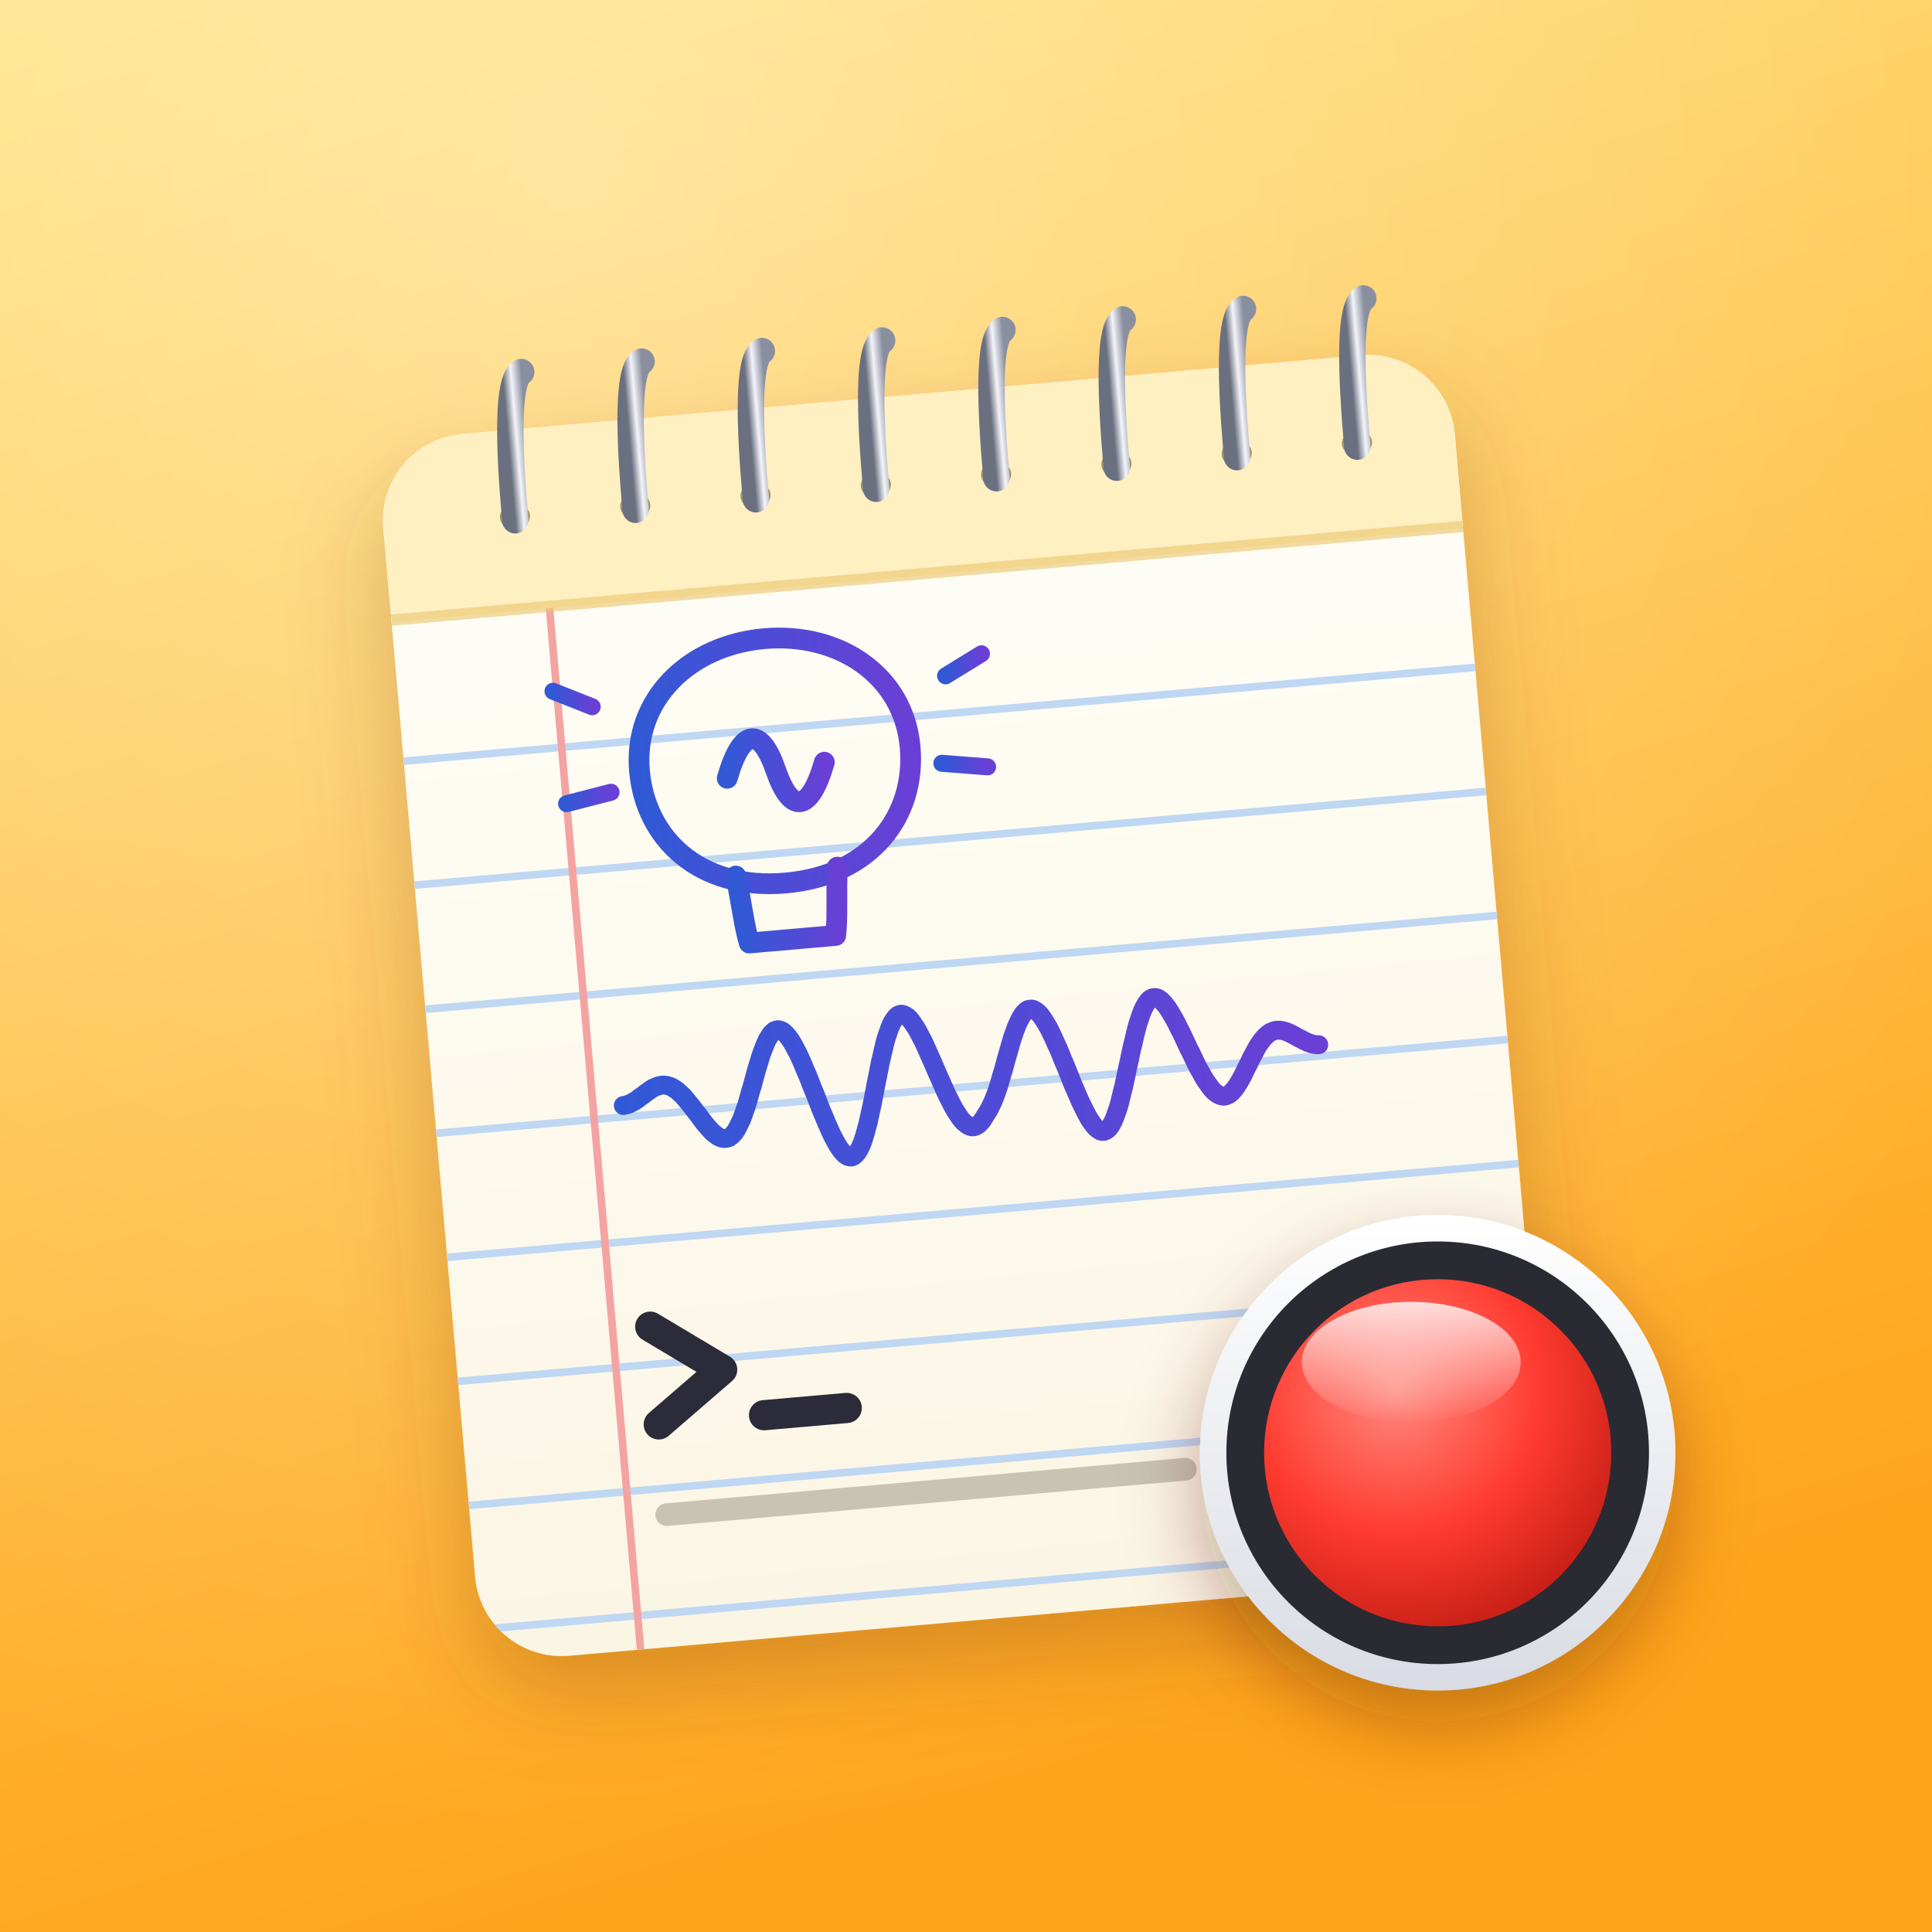
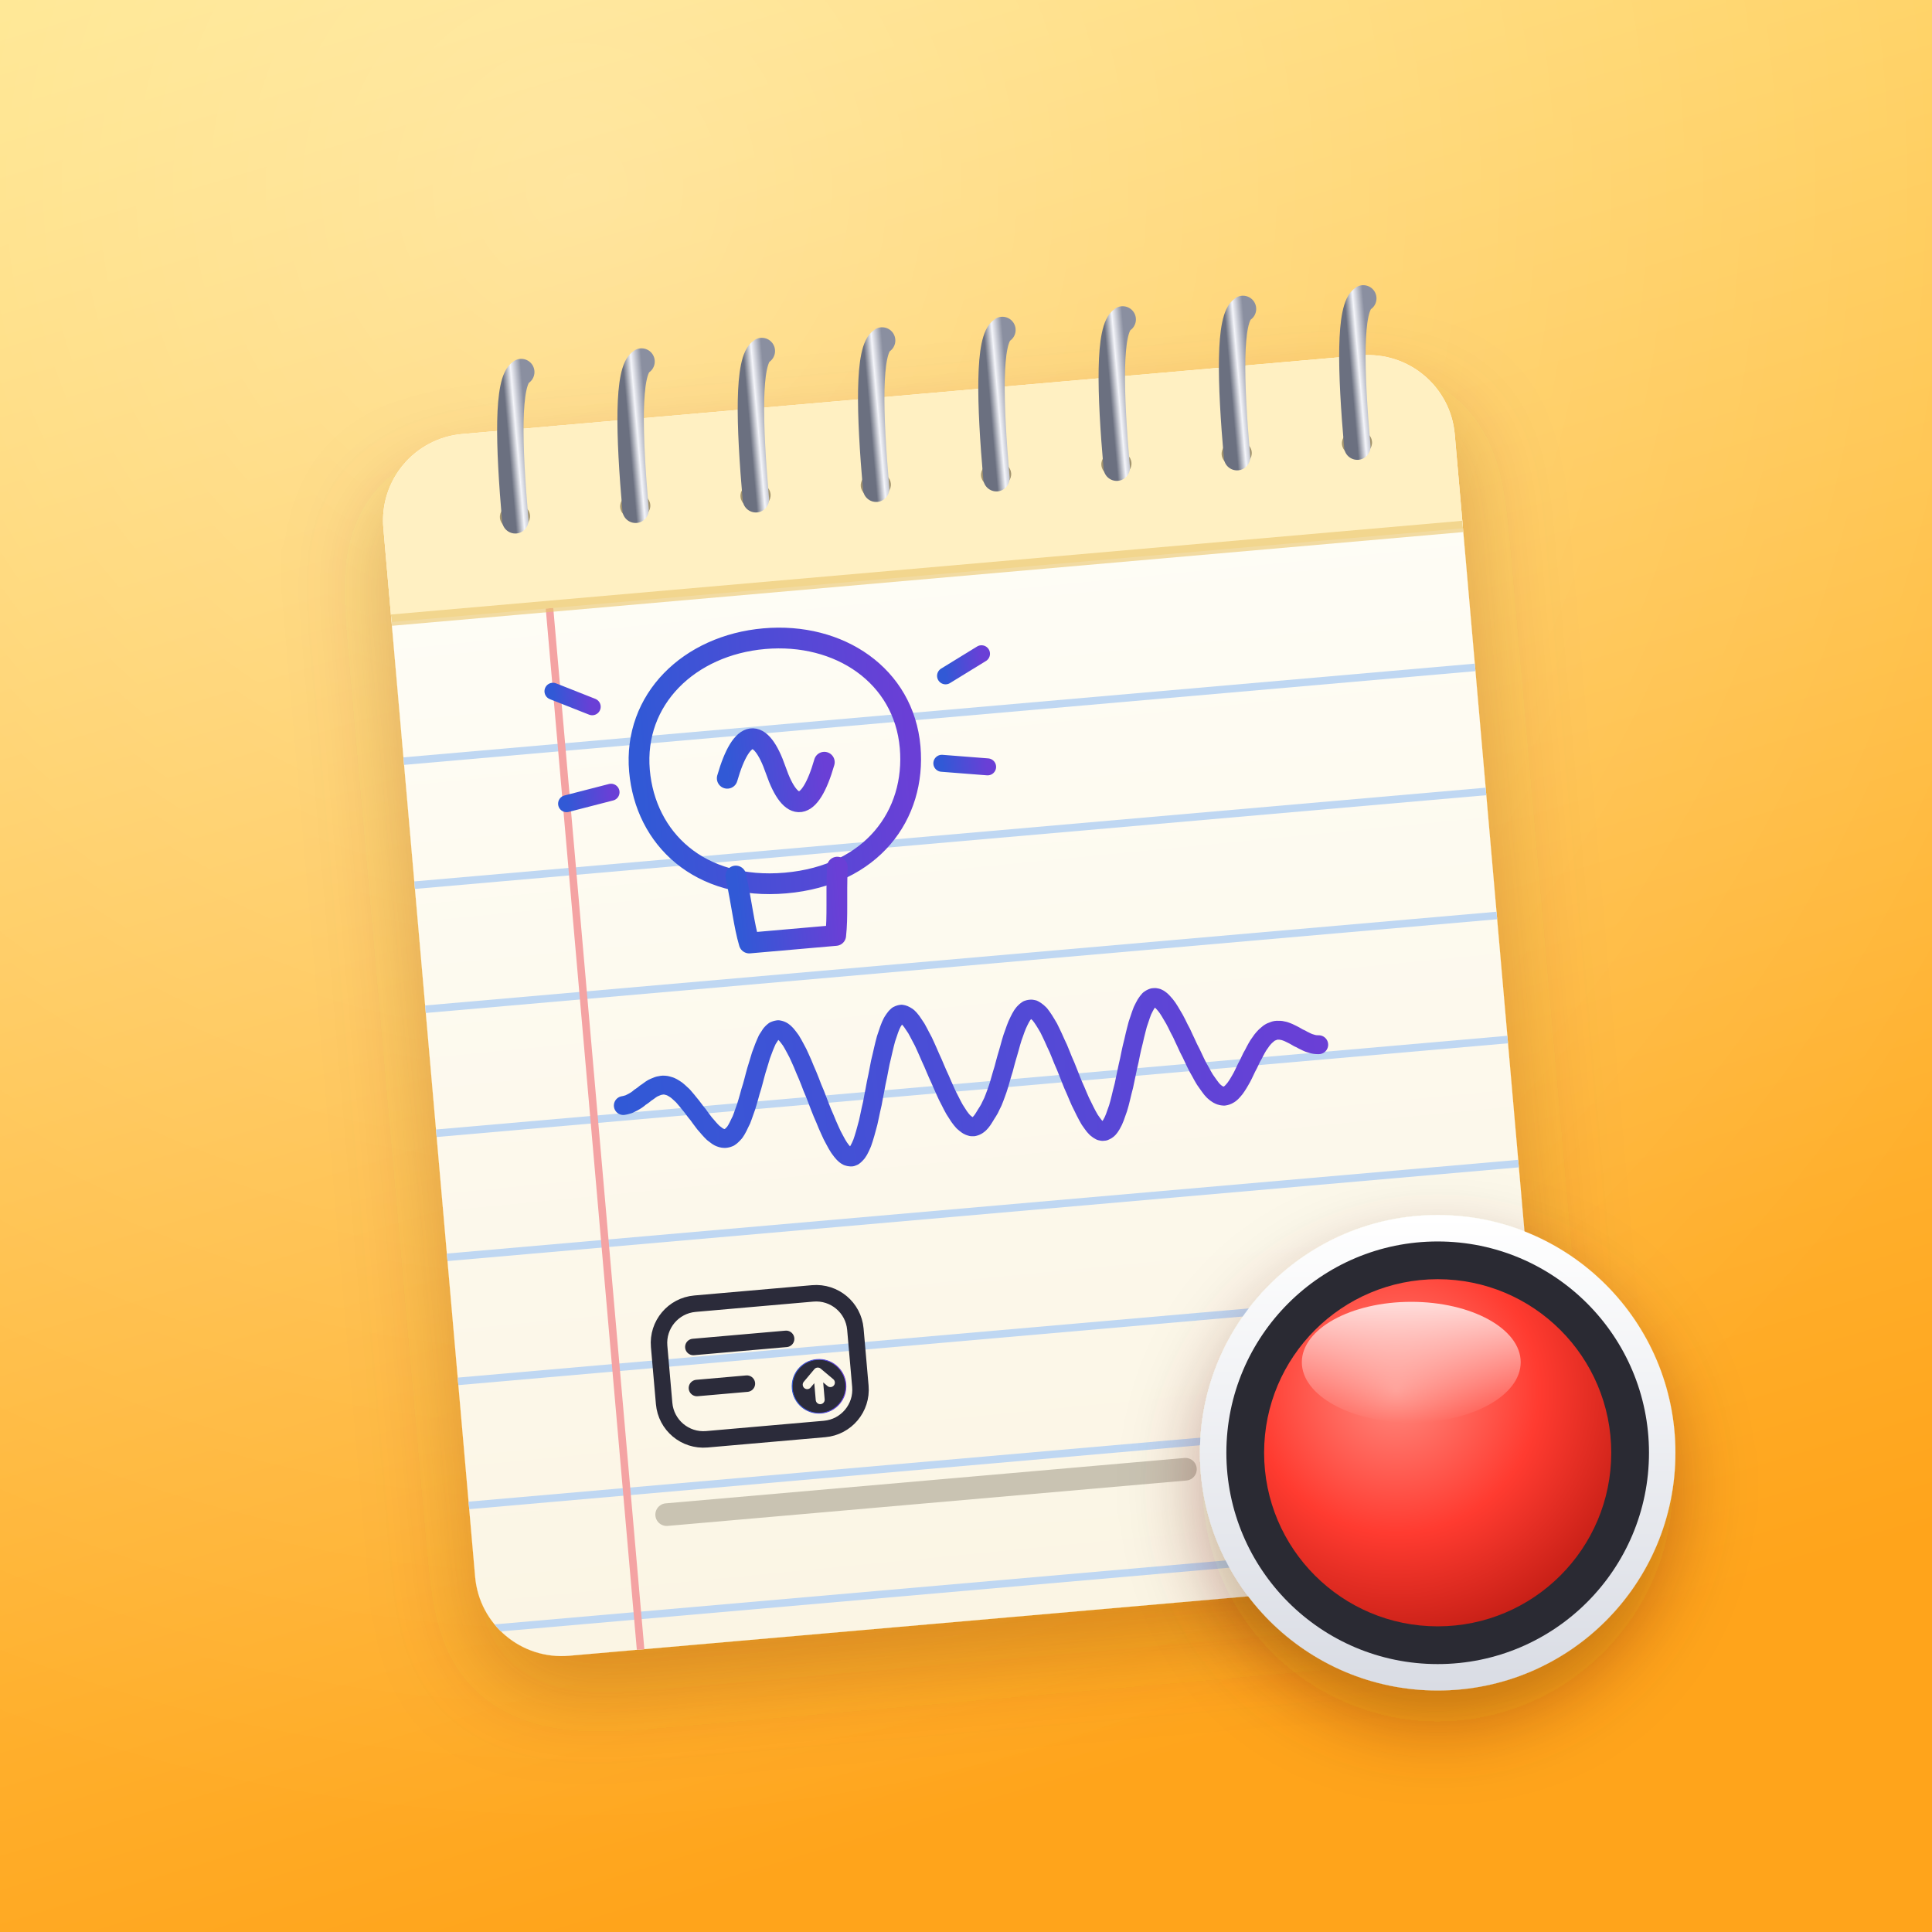
<svg xmlns="http://www.w3.org/2000/svg" width="1024" height="1024" viewBox="0 0 1024 1024">
  <defs>
    <linearGradient id="bg" x1="0" y1="0" x2="0.3" y2="1">
      <stop offset="0" stop-color="#FFE27A" />
      <stop offset="1" stop-color="#FFA41B" />
    </linearGradient>
    <radialGradient id="sheen" cx="0.3" cy="0.1" r="0.85">
      <stop offset="0" stop-color="#FFFFFF" stop-opacity="0.35" />
      <stop offset="1" stop-color="#FFFFFF" stop-opacity="0" />
    </radialGradient>
    <linearGradient id="paper" x1="0" y1="0" x2="0" y2="1">
      <stop offset="0" stop-color="#FFFEF8" />
      <stop offset="1" stop-color="#FBF5E4" />
    </linearGradient>
    <linearGradient id="coil" x1="0" y1="0" x2="1" y2="0">
      <stop offset="0" stop-color="#6B7080" />
      <stop offset="0.45" stop-color="#F4F5FA" />
      <stop offset="1" stop-color="#8A8FA0" />
    </linearGradient>
    <linearGradient id="ink" x1="0" y1="0" x2="1" y2="0">
      <stop offset="0" stop-color="#3159D6" />
      <stop offset="1" stop-color="#6A3FD6" />
    </linearGradient>
    <radialGradient id="rec" cx="0.38" cy="0.32" r="0.75">
      <stop offset="0" stop-color="#FF8A80" />
      <stop offset="0.55" stop-color="#FF3B30" />
      <stop offset="1" stop-color="#C21D14" />
    </radialGradient>
    <linearGradient id="ringG" x1="0" y1="0" x2="0" y2="1">
      <stop offset="0" stop-color="#FFFFFF" />
      <stop offset="1" stop-color="#D9DCE4" />
    </linearGradient>
    <linearGradient id="recSpec" x1="0" y1="0" x2="0" y2="1">
      <stop offset="0" stop-color="#FFFFFF" stop-opacity="0.8" />
      <stop offset="1" stop-color="#FFFFFF" stop-opacity="0" />
    </linearGradient>
    <filter id="pageSh" filterUnits="userSpaceOnUse" x="-200" y="-200" width="1424" height="1424">
      <feDropShadow dx="0" dy="22" stdDeviation="24" flood-color="#7A3D00" flood-opacity="0.28" />
    </filter>
    <filter id="recSh" filterUnits="userSpaceOnUse" x="-200" y="-200" width="1424" height="1424">
      <feDropShadow dx="0" dy="18" stdDeviation="20" flood-color="#5A1A00" flood-opacity="0.35" />
    </filter>
    <filter id="b3" filterUnits="userSpaceOnUse" x="-200" y="-200" width="1424" height="1424">
      <feGaussianBlur stdDeviation="3" />
    </filter>
    <clipPath id="pageClip">
      <rect x="0" y="0" width="570" height="650" rx="46" />
    </clipPath>
  </defs>
  <rect width="1024" height="1024" fill="url(#bg)" />
  <rect width="1024" height="1024" fill="url(#sheen)" />
  <g transform="translate(226 208) rotate(-5 285 320)">
    <g filter="url(#pageSh)">
      <rect x="0" y="0" width="570" height="650" rx="46" fill="url(#paper)" />
    </g>
    <g clip-path="url(#pageClip)">
      <line x1="0" y1="170" x2="570" y2="170" stroke="#BFD7F2" stroke-width="4" />
      <line x1="0" y1="236" x2="570" y2="236" stroke="#BFD7F2" stroke-width="4" />
      <line x1="0" y1="302" x2="570" y2="302" stroke="#BFD7F2" stroke-width="4" />
      <line x1="0" y1="368" x2="570" y2="368" stroke="#BFD7F2" stroke-width="4" />
      <line x1="0" y1="434" x2="570" y2="434" stroke="#BFD7F2" stroke-width="4" />
      <line x1="0" y1="500" x2="570" y2="500" stroke="#BFD7F2" stroke-width="4" />
      <line x1="0" y1="566" x2="570" y2="566" stroke="#BFD7F2" stroke-width="4" />
      <line x1="0" y1="632" x2="570" y2="632" stroke="#BFD7F2" stroke-width="4" />
      <line x1="84" y1="96" x2="84" y2="650" stroke="#F4A3A3" stroke-width="4" />
      <rect x="0" y="0" width="570" height="96" fill="#FFF0C2" />
      <rect x="0" y="92" width="570" height="6" fill="#E9C46A" opacity="0.6" />
    </g>
    <rect x="62" y="40" width="16" height="12" rx="6" fill="#5A4A2A" opacity="0.55" />
    <path d="M 70 48 C 70 8 72 -26 80 -30" fill="none" stroke="url(#coil)" stroke-width="14" stroke-linecap="round" />
    <rect x="126" y="40" width="16" height="12" rx="6" fill="#5A4A2A" opacity="0.55" />
    <path d="M 134 48 C 134 8 136 -26 144 -30" fill="none" stroke="url(#coil)" stroke-width="14" stroke-linecap="round" />
    <rect x="190" y="40" width="16" height="12" rx="6" fill="#5A4A2A" opacity="0.55" />
    <path d="M 198 48 C 198 8 200 -26 208 -30" fill="none" stroke="url(#coil)" stroke-width="14" stroke-linecap="round" />
    <rect x="254" y="40" width="16" height="12" rx="6" fill="#5A4A2A" opacity="0.55" />
    <path d="M 262 48 C 262 8 264 -26 272 -30" fill="none" stroke="url(#coil)" stroke-width="14" stroke-linecap="round" />
    <rect x="318" y="40" width="16" height="12" rx="6" fill="#5A4A2A" opacity="0.55" />
    <path d="M 326 48 C 326 8 328 -26 336 -30" fill="none" stroke="url(#coil)" stroke-width="14" stroke-linecap="round" />
    <rect x="382" y="40" width="16" height="12" rx="6" fill="#5A4A2A" opacity="0.55" />
    <path d="M 390 48 C 390 8 392 -26 400 -30" fill="none" stroke="url(#coil)" stroke-width="14" stroke-linecap="round" />
    <rect x="446" y="40" width="16" height="12" rx="6" fill="#5A4A2A" opacity="0.55" />
    <path d="M 454 48 C 454 8 456 -26 464 -30" fill="none" stroke="url(#coil)" stroke-width="14" stroke-linecap="round" />
    <rect x="510" y="40" width="16" height="12" rx="6" fill="#5A4A2A" opacity="0.55" />
    <path d="M 518 48 C 518 8 520 -26 528 -30" fill="none" stroke="url(#coil)" stroke-width="14" stroke-linecap="round" />
    <g fill="none" stroke="url(#ink)" stroke-linecap="round" stroke-linejoin="round">
      <g stroke-width="11">
        <path d="M 196 252 C 150 252 124 222 124 186 C 124 148 156 122 196 122 C 236 122 268 148 268 186 C 268 222 242 252 196 252" />
        <path d="M 170 246 C 172 262 172 272 174 282 L 220 282 C 222 272 222 262 224 246" />
        <path d="M 176 298 L 218 298" />
        <path d="M 170 194 C 180 168 190 168 196 192 C 202 216 212 216 222 190" />
      </g>
      <g stroke-width="9">
        <path d="M 102 150 L 82 140" />
        <path d="M 108 196 L 84 200" />
        <path d="M 290 150 L 310 140" />
        <path d="M 284 196 L 308 200" />
        <path d="M 196 104 L 196 82" />
      </g>
      <path d="M 100.0 362.0 L 101.0 361.9 L 102.1 361.7 L 103.1 361.5 L 104.1 361.1 L 105.1 360.7 L 106.2 360.2 L 107.2 359.7 L 108.2 359.1 L 109.2 358.4 L 110.3 357.8 L 111.3 357.2 L 112.3 356.5 L 113.4 355.9 L 114.4 355.3 L 115.4 354.7 L 116.4 354.2 L 117.5 353.8 L 118.5 353.5 L 119.5 353.2 L 120.6 353.1 L 121.6 353.0 L 122.6 353.1 L 123.6 353.3 L 124.7 353.7 L 125.7 354.1 L 126.7 354.7 L 127.8 355.5 L 128.8 356.3 L 129.8 357.3 L 130.8 358.4 L 131.9 359.6 L 132.9 361.0 L 133.9 362.4 L 134.9 363.9 L 136.0 365.5 L 137.0 367.1 L 138.0 368.7 L 139.1 370.3 L 140.1 372.0 L 141.1 373.6 L 142.1 375.2 L 143.2 376.7 L 144.2 378.1 L 145.2 379.4 L 146.2 380.6 L 147.3 381.6 L 148.3 382.5 L 149.3 383.2 L 150.4 383.7 L 151.4 384.0 L 152.4 384.1 L 153.4 384.0 L 154.5 383.7 L 155.5 383.1 L 156.5 382.3 L 157.6 381.3 L 158.6 380.0 L 159.6 378.5 L 160.6 376.8 L 161.7 375.0 L 162.7 372.9 L 163.7 370.7 L 164.8 368.3 L 165.8 365.8 L 166.8 363.2 L 167.8 360.5 L 168.9 357.8 L 169.9 355.1 L 170.9 352.3 L 171.9 349.6 L 173.0 346.9 L 174.0 344.4 L 175.0 341.9 L 176.1 339.6 L 177.1 337.5 L 178.1 335.6 L 179.1 333.8 L 180.2 332.4 L 181.2 331.1 L 182.2 330.2 L 183.2 329.5 L 184.3 329.2 L 185.3 329.1 L 186.3 329.4 L 187.4 330.0 L 188.4 330.9 L 189.4 332.1 L 190.4 333.6 L 191.5 335.4 L 192.5 337.5 L 193.5 339.8 L 194.6 342.4 L 195.6 345.2 L 196.6 348.1 L 197.6 351.3 L 198.7 354.6 L 199.7 357.9 L 200.7 361.4 L 201.8 364.8 L 202.8 368.3 L 203.8 371.8 L 204.8 375.1 L 205.9 378.4 L 206.9 381.6 L 207.9 384.5 L 208.9 387.3 L 210.0 389.9 L 211.0 392.2 L 212.0 394.2 L 213.1 396.0 L 214.1 397.4 L 215.1 398.5 L 216.1 399.2 L 217.2 399.6 L 218.2 399.7 L 219.2 399.4 L 220.2 398.7 L 221.3 397.7 L 222.3 396.4 L 223.3 394.8 L 224.4 392.8 L 225.4 390.5 L 226.4 388.0 L 227.4 385.3 L 228.5 382.3 L 229.5 379.1 L 230.5 375.8 L 231.6 372.4 L 232.6 368.8 L 233.6 365.3 L 234.6 361.7 L 235.7 358.1 L 236.7 354.6 L 237.7 351.1 L 238.8 347.8 L 239.8 344.7 L 240.8 341.7 L 241.8 338.9 L 242.9 336.4 L 243.9 334.1 L 244.9 332.1 L 245.9 330.4 L 247.0 329.0 L 248.0 327.9 L 249.0 327.1 L 250.1 326.7 L 251.1 326.6 L 252.1 326.9 L 253.1 327.5 L 254.2 328.3 L 255.2 329.5 L 256.2 331.0 L 257.2 332.8 L 258.3 334.8 L 259.3 337.1 L 260.3 339.5 L 261.4 342.1 L 262.4 344.9 L 263.4 347.8 L 264.4 350.8 L 265.5 353.9 L 266.5 357.0 L 267.5 360.0 L 268.6 363.1 L 269.6 366.1 L 270.6 369.0 L 271.6 371.8 L 272.7 374.5 L 273.7 377.0 L 274.7 379.3 L 275.8 381.4 L 276.8 383.3 L 277.8 384.9 L 278.8 386.3 L 279.9 387.4 L 280.9 388.3 L 281.9 388.9 L 282.9 389.3 L 284.0 389.4 L 285.0 389.2 L 286.0 388.8 L 287.1 388.1 L 288.1 387.2 L 289.1 386.1 L 290.1 384.8 L 291.2 383.3 L 292.2 382.0 L 293.2 380.6 L 294.2 378.9 L 295.3 377.1 L 296.3 375.1 L 297.3 373.0 L 298.4 370.6 L 299.4 368.2 L 300.4 365.6 L 301.4 363.0 L 302.5 360.3 L 303.5 357.5 L 304.5 354.8 L 305.6 352.0 L 306.6 349.4 L 307.6 346.7 L 308.6 344.2 L 309.7 341.8 L 310.7 339.6 L 311.7 337.6 L 312.8 335.7 L 313.8 334.1 L 314.8 332.7 L 315.8 331.6 L 316.9 330.7 L 317.9 330.1 L 318.9 329.9 L 319.9 329.9 L 321.0 330.2 L 322.0 330.9 L 323.0 331.8 L 324.1 333.0 L 325.1 334.6 L 326.1 336.4 L 327.1 338.4 L 328.2 340.7 L 329.2 343.3 L 330.2 346.0 L 331.2 348.9 L 332.3 351.9 L 333.3 355.1 L 334.3 358.4 L 335.4 361.7 L 336.4 365.0 L 337.4 368.4 L 338.4 371.7 L 339.5 374.9 L 340.5 378.0 L 341.5 381.0 L 342.6 383.8 L 343.6 386.4 L 344.6 388.8 L 345.6 391.0 L 346.7 392.9 L 347.7 394.5 L 348.7 395.8 L 349.8 396.8 L 350.8 397.5 L 351.8 397.8 L 352.8 397.8 L 353.9 397.4 L 354.9 396.8 L 355.9 395.8 L 356.9 394.5 L 358.0 392.8 L 359.0 390.9 L 360.0 388.7 L 361.1 386.3 L 362.1 383.7 L 363.1 380.8 L 364.1 377.8 L 365.2 374.7 L 366.2 371.4 L 367.2 368.1 L 368.2 364.8 L 369.3 361.4 L 370.3 358.0 L 371.3 354.8 L 372.4 351.6 L 373.4 348.5 L 374.4 345.6 L 375.4 342.8 L 376.5 340.3 L 377.5 338.0 L 378.5 335.9 L 379.6 334.1 L 380.6 332.6 L 381.6 331.4 L 382.6 330.4 L 383.7 329.8 L 384.7 329.5 L 385.7 329.5 L 386.8 329.8 L 387.8 330.4 L 388.8 331.3 L 389.8 332.5 L 390.9 334.0 L 391.9 335.6 L 392.9 337.5 L 393.9 339.6 L 395.0 341.9 L 396.0 344.3 L 397.0 346.9 L 398.1 349.5 L 399.1 352.3 L 400.1 355.0 L 401.1 357.8 L 402.2 360.5 L 403.2 363.2 L 404.2 365.9 L 405.2 368.4 L 406.3 370.8 L 407.3 373.1 L 408.3 375.2 L 409.4 377.1 L 410.4 378.8 L 411.4 380.4 L 412.4 381.7 L 413.5 382.8 L 414.5 383.6 L 415.5 384.2 L 416.6 384.6 L 417.6 384.8 L 418.6 384.7 L 419.6 384.4 L 420.7 383.9 L 421.7 383.2 L 422.7 382.3 L 423.8 381.2 L 424.8 380.0 L 425.8 378.7 L 426.8 377.3 L 427.9 375.7 L 428.9 374.1 L 429.9 372.4 L 430.9 370.7 L 432.0 369.0 L 433.0 367.3 L 434.0 365.6 L 435.1 364.0 L 436.1 362.4 L 437.1 360.9 L 438.1 359.5 L 439.2 358.2 L 440.2 357.0 L 441.2 356.0 L 442.2 355.1 L 443.3 354.3 L 444.3 353.6 L 445.3 353.1 L 446.4 352.8 L 447.4 352.5 L 448.4 352.4 L 449.4 352.5 L 450.5 352.6 L 451.5 352.9 L 452.5 353.2 L 453.6 353.7 L 454.6 354.2 L 455.6 354.8 L 456.6 355.4 L 457.7 356.1 L 458.7 356.8 L 459.7 357.5 L 460.8 358.1 L 461.8 358.8 L 462.8 359.4 L 463.8 360.0 L 464.9 360.6 L 465.9 361.0 L 466.9 361.4 L 467.9 361.7 L 469.0 361.9 L 470.0 362.0" stroke-width="10" />
-       <polyline points="104,480 140,506 104,532" stroke-width="16" stroke="#2B2B3A" />
-       <path d="M 160 532 L 204 532" stroke-width="16" stroke="#2B2B3A" />
+       <g transform="translate(160 506) scale(0.4746) translate(-128 -128)" mask="url(#composerHole10)">
+         <mask id="composerHole10" maskUnits="userSpaceOnUse" x="-60" y="-60" width="376" height="376">
+           <rect x="-60" y="-60" width="376" height="376" fill="#FFF" />
+           <path d="M 192 171 V 141 M 179 153 L 192 140 L 205 153" fill="none" stroke="#000" stroke-width="10" stroke-linecap="round" stroke-linejoin="round" />
+         </mask>
+         <g fill="none" stroke="#2B2B3A" stroke-width="18.4" stroke-linecap="round" stroke-linejoin="round">
+           <rect x="18" y="52" width="220" height="152" rx="44" />
+           <path d="M 56 100 H 160 M 56 146 H 112" />
+         </g>
+         <circle cx="192" cy="156" r="30" fill="#2B2B3A" />
+       </g>
      <path d="M 104 580 L 380 580" stroke-width="12" stroke="#C9C3B2" />
    </g>
  </g>
  <g filter="url(#recSh)">
    <circle cx="762" cy="770" r="126" fill="url(#ringG)" />
  </g>
  <circle cx="762" cy="770" r="112" fill="#2A2A33" />
  <circle cx="762" cy="770" r="92" fill="url(#rec)" />
  <ellipse cx="748" cy="722" rx="58" ry="32" fill="url(#recSpec)" />
</svg>
